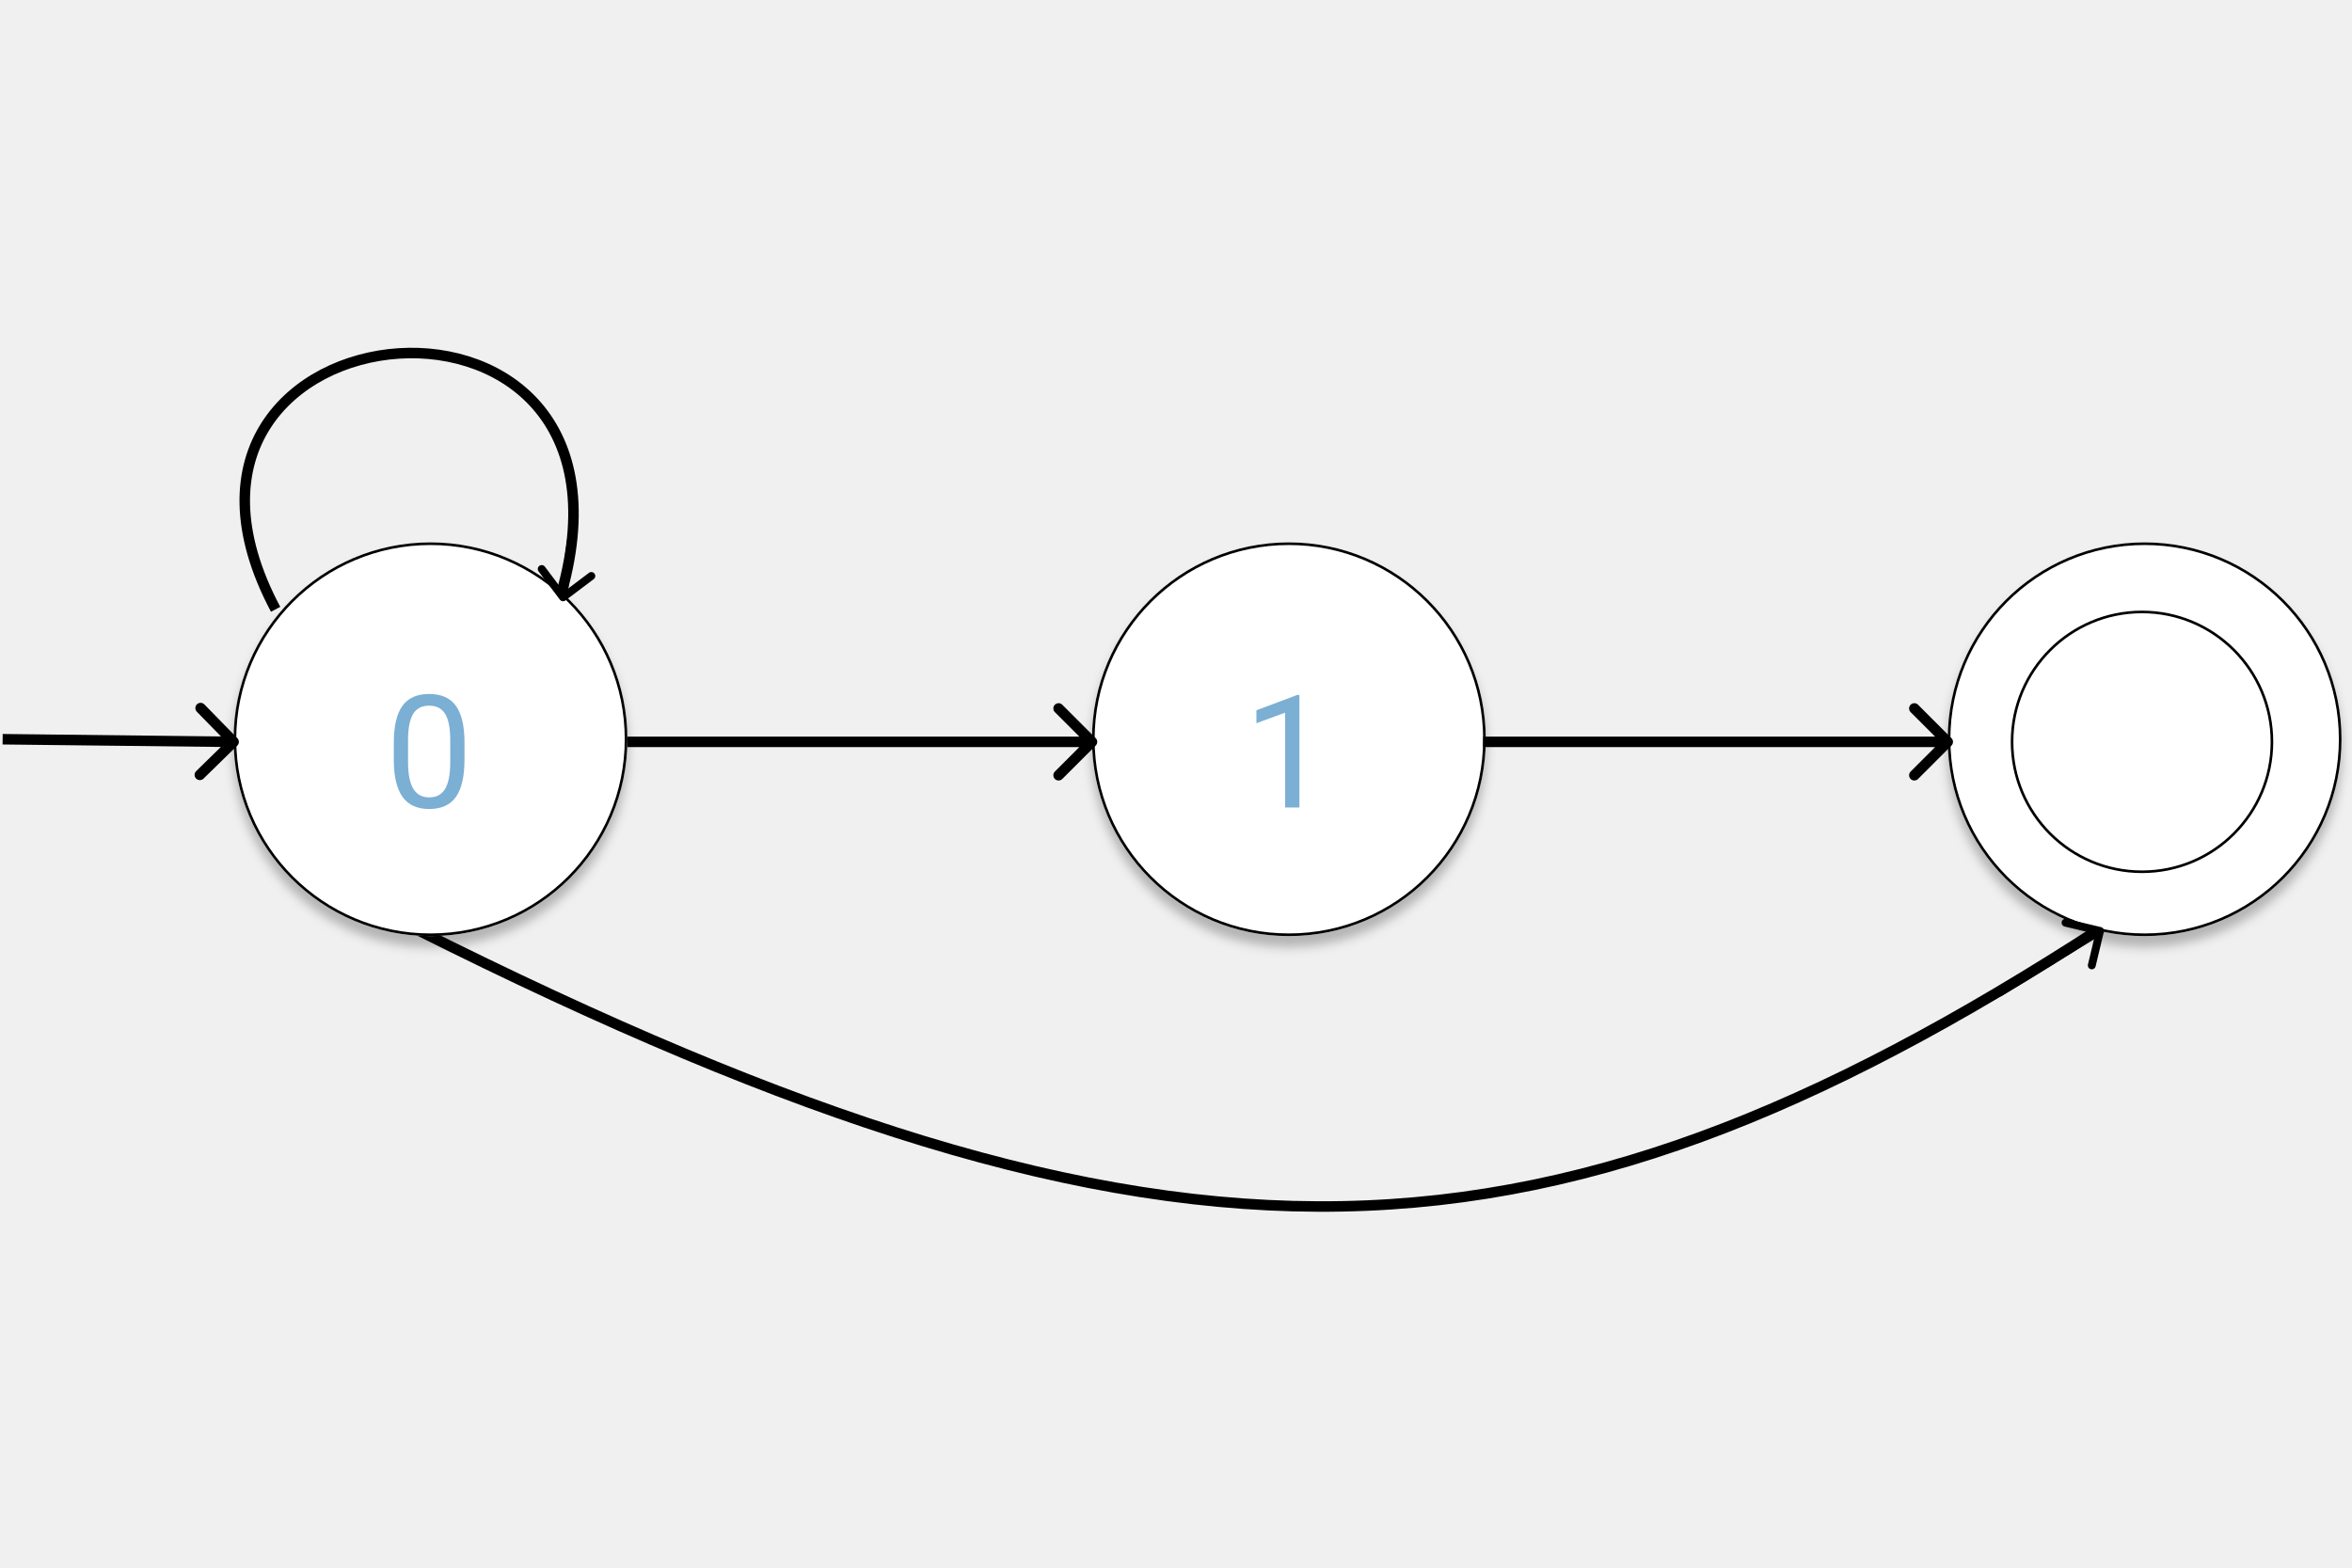
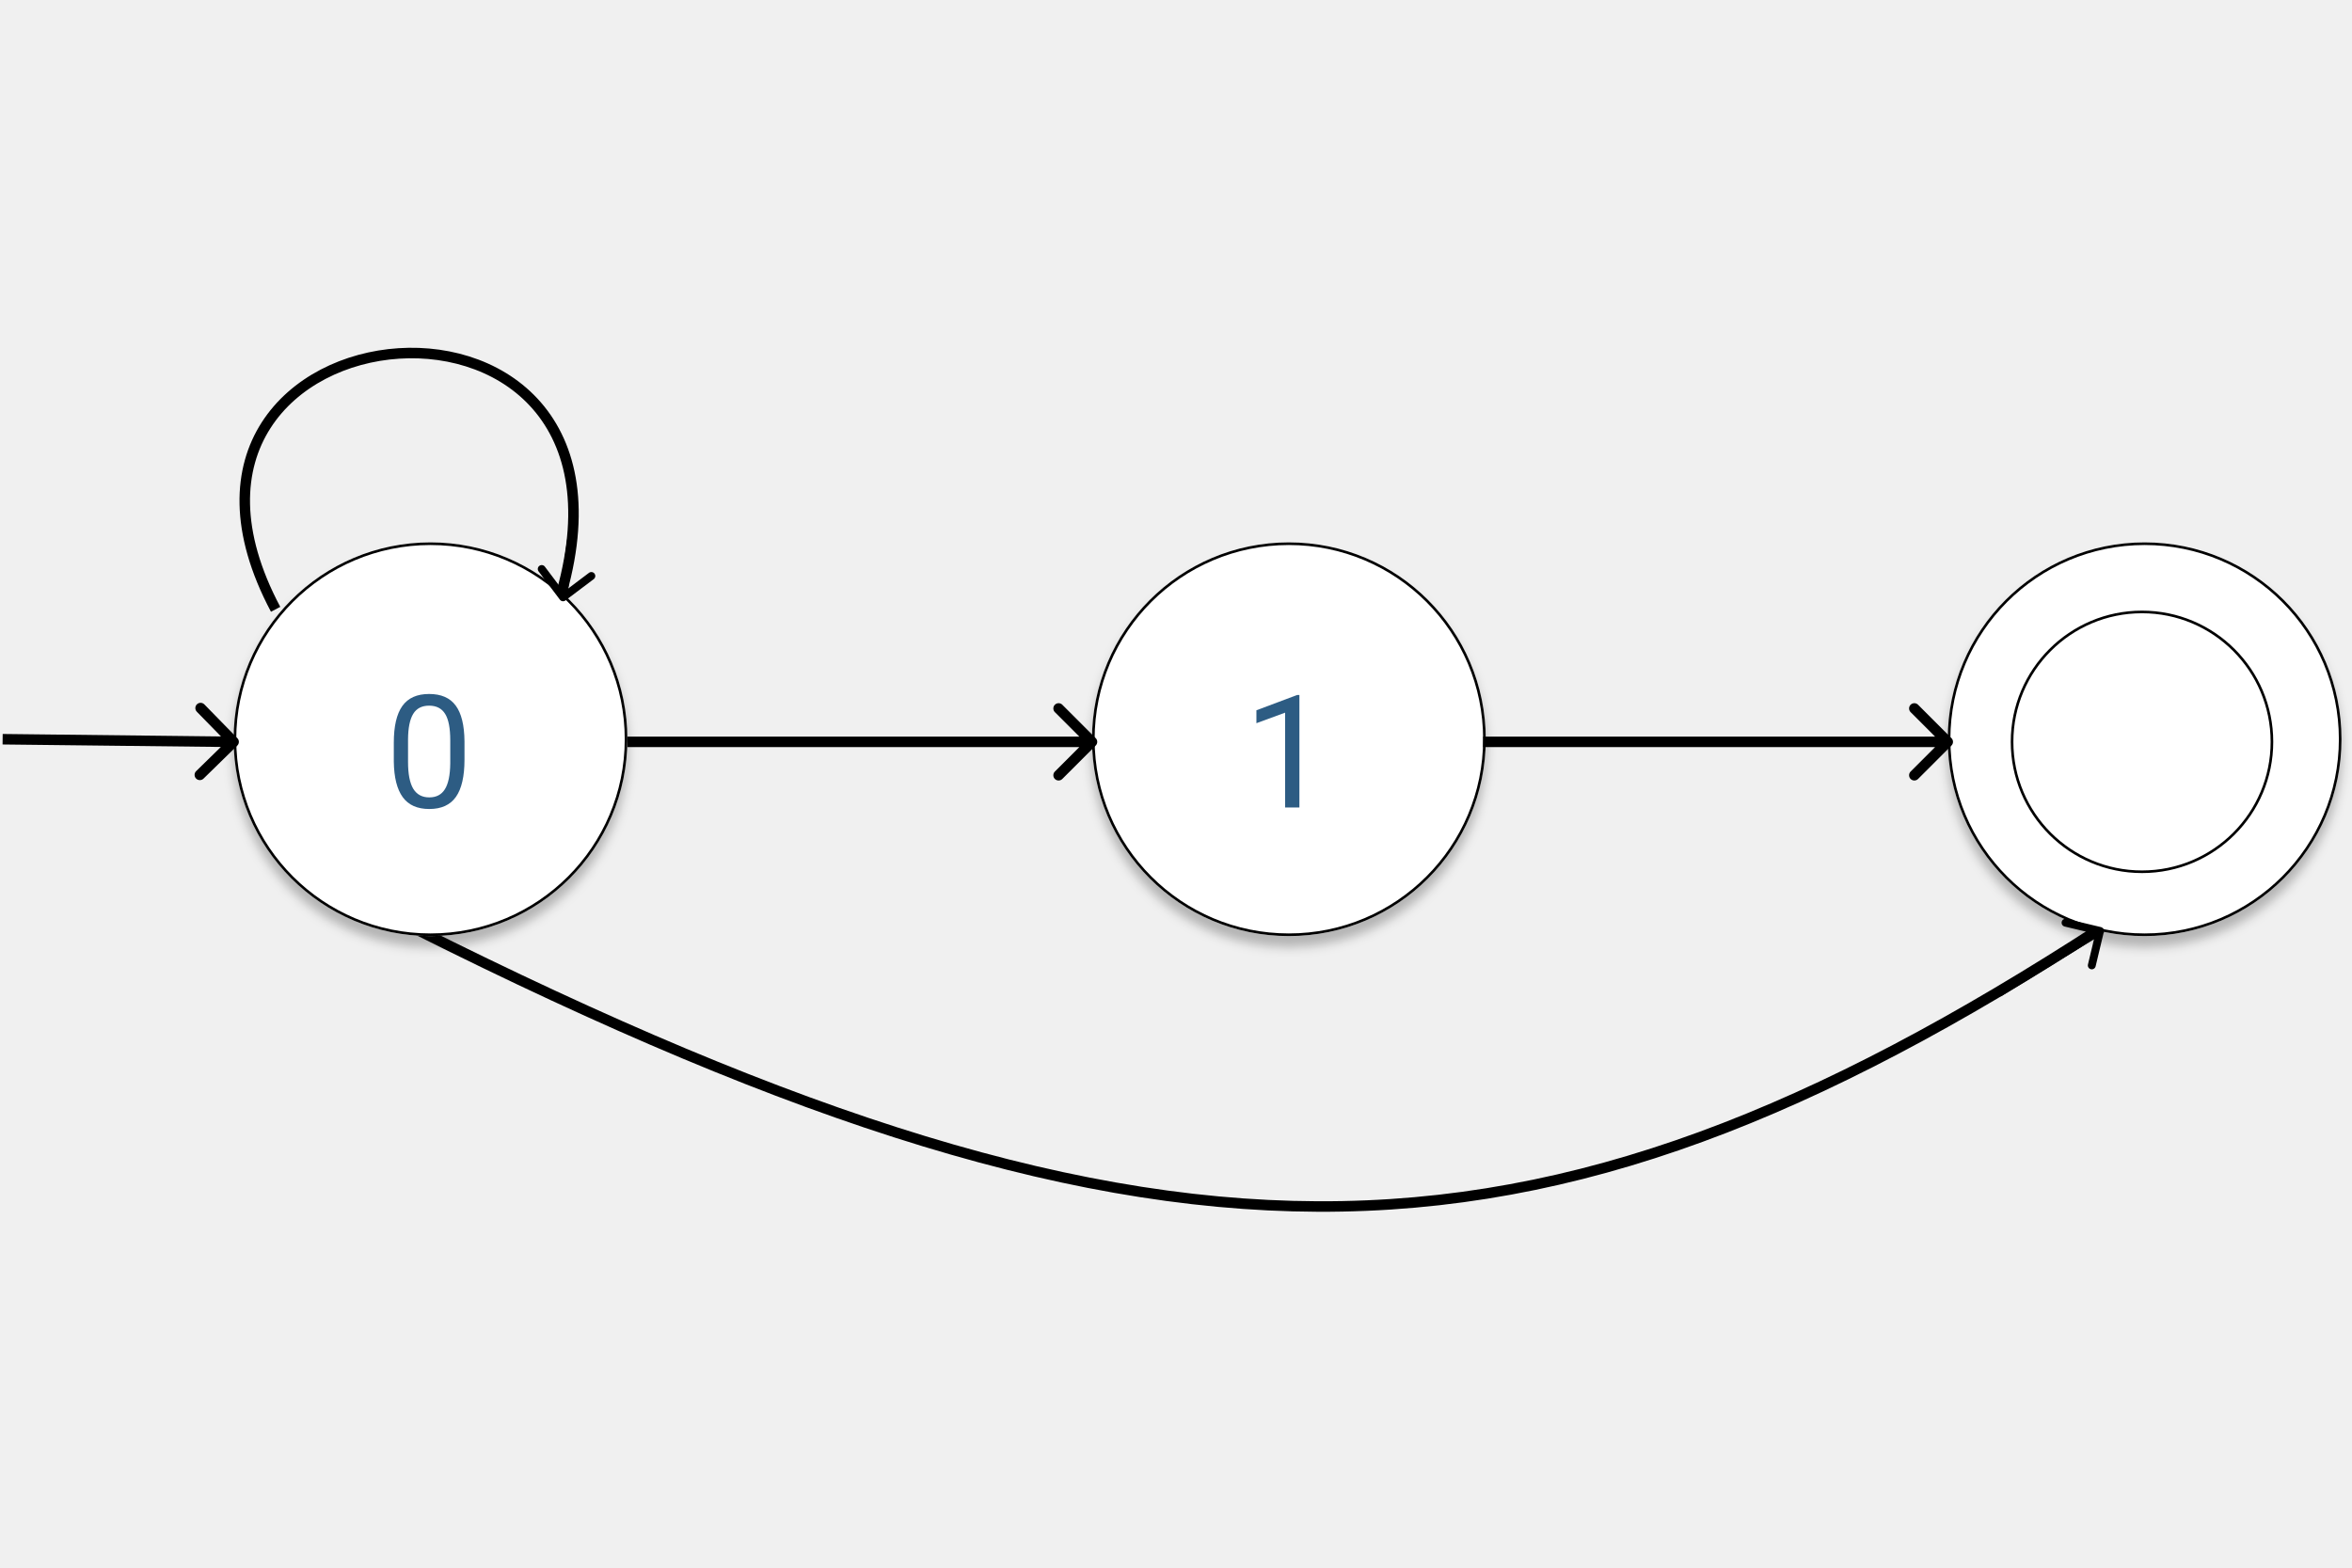
<svg xmlns="http://www.w3.org/2000/svg" width="300" height="200" viewBox="0 0 896 334" fill="none">
  <path d="M105 100.5C41.5 -19 258 -40 212 100.5" stroke="black" stroke-width="4" />
  <path d="M158 222.136C449.444 368.356 590.889 360.544 810.961 215" stroke="black" stroke-width="4" />
  <g filter="url(#filter0_d)">
    <circle cx="164" cy="150" r="75" fill="white" />
    <circle cx="164" cy="150" r="74.5" stroke="black" />
  </g>
  <g filter="url(#filter1_d)">
    <circle cx="491" cy="150" r="75" fill="white" />
    <circle cx="491" cy="150" r="74.5" stroke="black" />
  </g>
  <g filter="url(#filter2_d)">
    <circle cx="817" cy="150" r="75" fill="white" />
    <circle cx="817" cy="150" r="74.5" stroke="black" />
  </g>
  <path d="M865.5 151C865.5 178.338 843.338 200.5 816 200.5C788.662 200.5 766.5 178.338 766.5 151C766.5 123.662 788.662 101.5 816 101.5C843.338 101.5 865.5 123.662 865.5 151Z" fill="white" stroke="black" />
  <path d="M417.414 152.414C418.195 151.633 418.195 150.367 417.414 149.586L404.686 136.858C403.905 136.077 402.639 136.077 401.858 136.858C401.077 137.639 401.077 138.905 401.858 139.686L413.172 151L401.858 162.314C401.077 163.095 401.077 164.361 401.858 165.142C402.639 165.923 403.905 165.923 404.686 165.142L417.414 152.414ZM239 153H416V149H239V153Z" fill="black" />
  <path d="M90.398 152.43C91.188 151.658 91.202 150.392 90.43 149.602L77.848 136.73C77.076 135.94 75.809 135.926 75.019 136.698C74.23 137.47 74.215 138.736 74.987 139.526L86.172 150.968L74.73 162.152C73.94 162.924 73.926 164.191 74.698 164.981C75.47 165.77 76.737 165.785 77.526 165.013L90.398 152.43ZM0.977 152L88.977 153L89.023 149L1.023 148L0.977 152Z" fill="black" />
  <path d="M743.414 152.414C744.195 151.633 744.195 150.367 743.414 149.586L730.686 136.858C729.905 136.077 728.639 136.077 727.858 136.858C727.077 137.639 727.077 138.905 727.858 139.686L739.172 151L727.858 162.314C727.077 163.095 727.077 164.361 727.858 165.142C728.639 165.923 729.905 165.923 730.686 165.142L743.414 152.414ZM565 153H742V149H565V153Z" fill="black" />
  <path d="M800.357 221.583C801.163 221.775 801.66 222.584 801.467 223.39L798.332 236.521C798.14 237.327 797.331 237.824 796.525 237.631C795.719 237.439 795.222 236.63 795.414 235.824L798.201 224.152L786.529 221.365C785.723 221.173 785.226 220.364 785.419 219.558C785.611 218.752 786.42 218.255 787.226 218.447L800.357 221.583ZM760.638 245.475L799.223 221.764L800.794 224.32L762.208 248.031L760.638 245.475Z" fill="black" />
  <path d="M215.398 97.123C214.736 97.622 213.796 97.49 213.297 96.828L205.171 86.048C204.673 85.386 204.805 84.446 205.466 83.947C206.128 83.448 207.069 83.581 207.567 84.242L214.79 93.825L224.373 86.602C225.034 86.103 225.975 86.235 226.474 86.897C226.972 87.558 226.84 88.499 226.179 88.998L215.398 97.123ZM219.34 72.209L215.981 96.134L213.01 95.717L216.369 71.791L219.34 72.209Z" fill="black" />
-   <path d="M176.947 157.807C176.947 164.154 175.863 168.871 173.695 171.957C171.527 175.043 168.139 176.586 163.529 176.586C158.979 176.586 155.609 175.082 153.422 172.074C151.234 169.047 150.102 164.535 150.023 158.539V151.303C150.023 145.033 151.107 140.375 153.275 137.328C155.443 134.281 158.842 132.758 163.471 132.758C168.061 132.758 171.439 134.232 173.607 137.182C175.775 140.111 176.889 144.643 176.947 150.775V157.807ZM171.527 150.395C171.527 145.805 170.883 142.465 169.594 140.375C168.305 138.266 166.264 137.211 163.471 137.211C160.697 137.211 158.676 138.256 157.406 140.346C156.137 142.436 155.482 145.648 155.443 149.984V158.656C155.443 163.266 156.107 166.674 157.436 168.881C158.783 171.068 160.814 172.162 163.529 172.162C166.205 172.162 168.188 171.127 169.477 169.057C170.785 166.986 171.469 163.725 171.527 159.271V150.395Z" fill="#7BAFD4" />
-   <path d="M495.012 176H489.562V139.877L478.635 143.891V138.969L494.162 133.139H495.012V176Z" fill="#7BAFD4" />
+   <path d="M176.947 157.807C176.947 164.154 175.863 168.871 173.695 171.957C171.527 175.043 168.139 176.586 163.529 176.586C158.979 176.586 155.609 175.082 153.422 172.074C151.234 169.047 150.102 164.535 150.023 158.539V151.303C150.023 145.033 151.107 140.375 153.275 137.328C155.443 134.281 158.842 132.758 163.471 132.758C168.061 132.758 171.439 134.232 173.607 137.182C175.775 140.111 176.889 144.643 176.947 150.775V157.807ZM171.527 150.395C171.527 145.805 170.883 142.465 169.594 140.375C168.305 138.266 166.264 137.211 163.471 137.211C160.697 137.211 158.676 138.256 157.406 140.346C156.137 142.436 155.482 145.648 155.443 149.984V158.656C155.443 163.266 156.107 166.674 157.436 168.881C158.783 171.068 160.814 172.162 163.529 172.162C166.205 172.162 168.188 171.127 169.477 169.057C170.785 166.986 171.469 163.725 171.527 159.271V150.395Z" fill="#2D5C83" />
+   <path d="M495.012 176H489.562V139.877L478.635 143.891V138.969L494.162 133.139H495.012V176Z" fill="#2D5C83" />
  <defs>
    <filter id="filter0_d" x="85" y="75" width="158" height="158" filterUnits="userSpaceOnUse" color-interpolation-filters="sRGB">
      <feFlood flood-opacity="0" result="BackgroundImageFix" />
      <feColorMatrix in="SourceAlpha" type="matrix" values="0 0 0 0 0 0 0 0 0 0 0 0 0 0 0 0 0 0 127 0" />
      <feOffset dy="4" />
      <feGaussianBlur stdDeviation="2" />
      <feColorMatrix type="matrix" values="0 0 0 0 0 0 0 0 0 0 0 0 0 0 0 0 0 0 0.25 0" />
      <feBlend mode="normal" in2="BackgroundImageFix" result="effect1_dropShadow" />
      <feBlend mode="normal" in="SourceGraphic" in2="effect1_dropShadow" result="shape" />
    </filter>
    <filter id="filter1_d" x="412" y="75" width="158" height="158" filterUnits="userSpaceOnUse" color-interpolation-filters="sRGB">
      <feFlood flood-opacity="0" result="BackgroundImageFix" />
      <feColorMatrix in="SourceAlpha" type="matrix" values="0 0 0 0 0 0 0 0 0 0 0 0 0 0 0 0 0 0 127 0" />
      <feOffset dy="4" />
      <feGaussianBlur stdDeviation="2" />
      <feColorMatrix type="matrix" values="0 0 0 0 0 0 0 0 0 0 0 0 0 0 0 0 0 0 0.25 0" />
      <feBlend mode="normal" in2="BackgroundImageFix" result="effect1_dropShadow" />
      <feBlend mode="normal" in="SourceGraphic" in2="effect1_dropShadow" result="shape" />
    </filter>
    <filter id="filter2_d" x="738" y="75" width="158" height="158" filterUnits="userSpaceOnUse" color-interpolation-filters="sRGB">
      <feFlood flood-opacity="0" result="BackgroundImageFix" />
      <feColorMatrix in="SourceAlpha" type="matrix" values="0 0 0 0 0 0 0 0 0 0 0 0 0 0 0 0 0 0 127 0" />
      <feOffset dy="4" />
      <feGaussianBlur stdDeviation="2" />
      <feColorMatrix type="matrix" values="0 0 0 0 0 0 0 0 0 0 0 0 0 0 0 0 0 0 0.25 0" />
      <feBlend mode="normal" in2="BackgroundImageFix" result="effect1_dropShadow" />
      <feBlend mode="normal" in="SourceGraphic" in2="effect1_dropShadow" result="shape" />
    </filter>
  </defs>
</svg>
